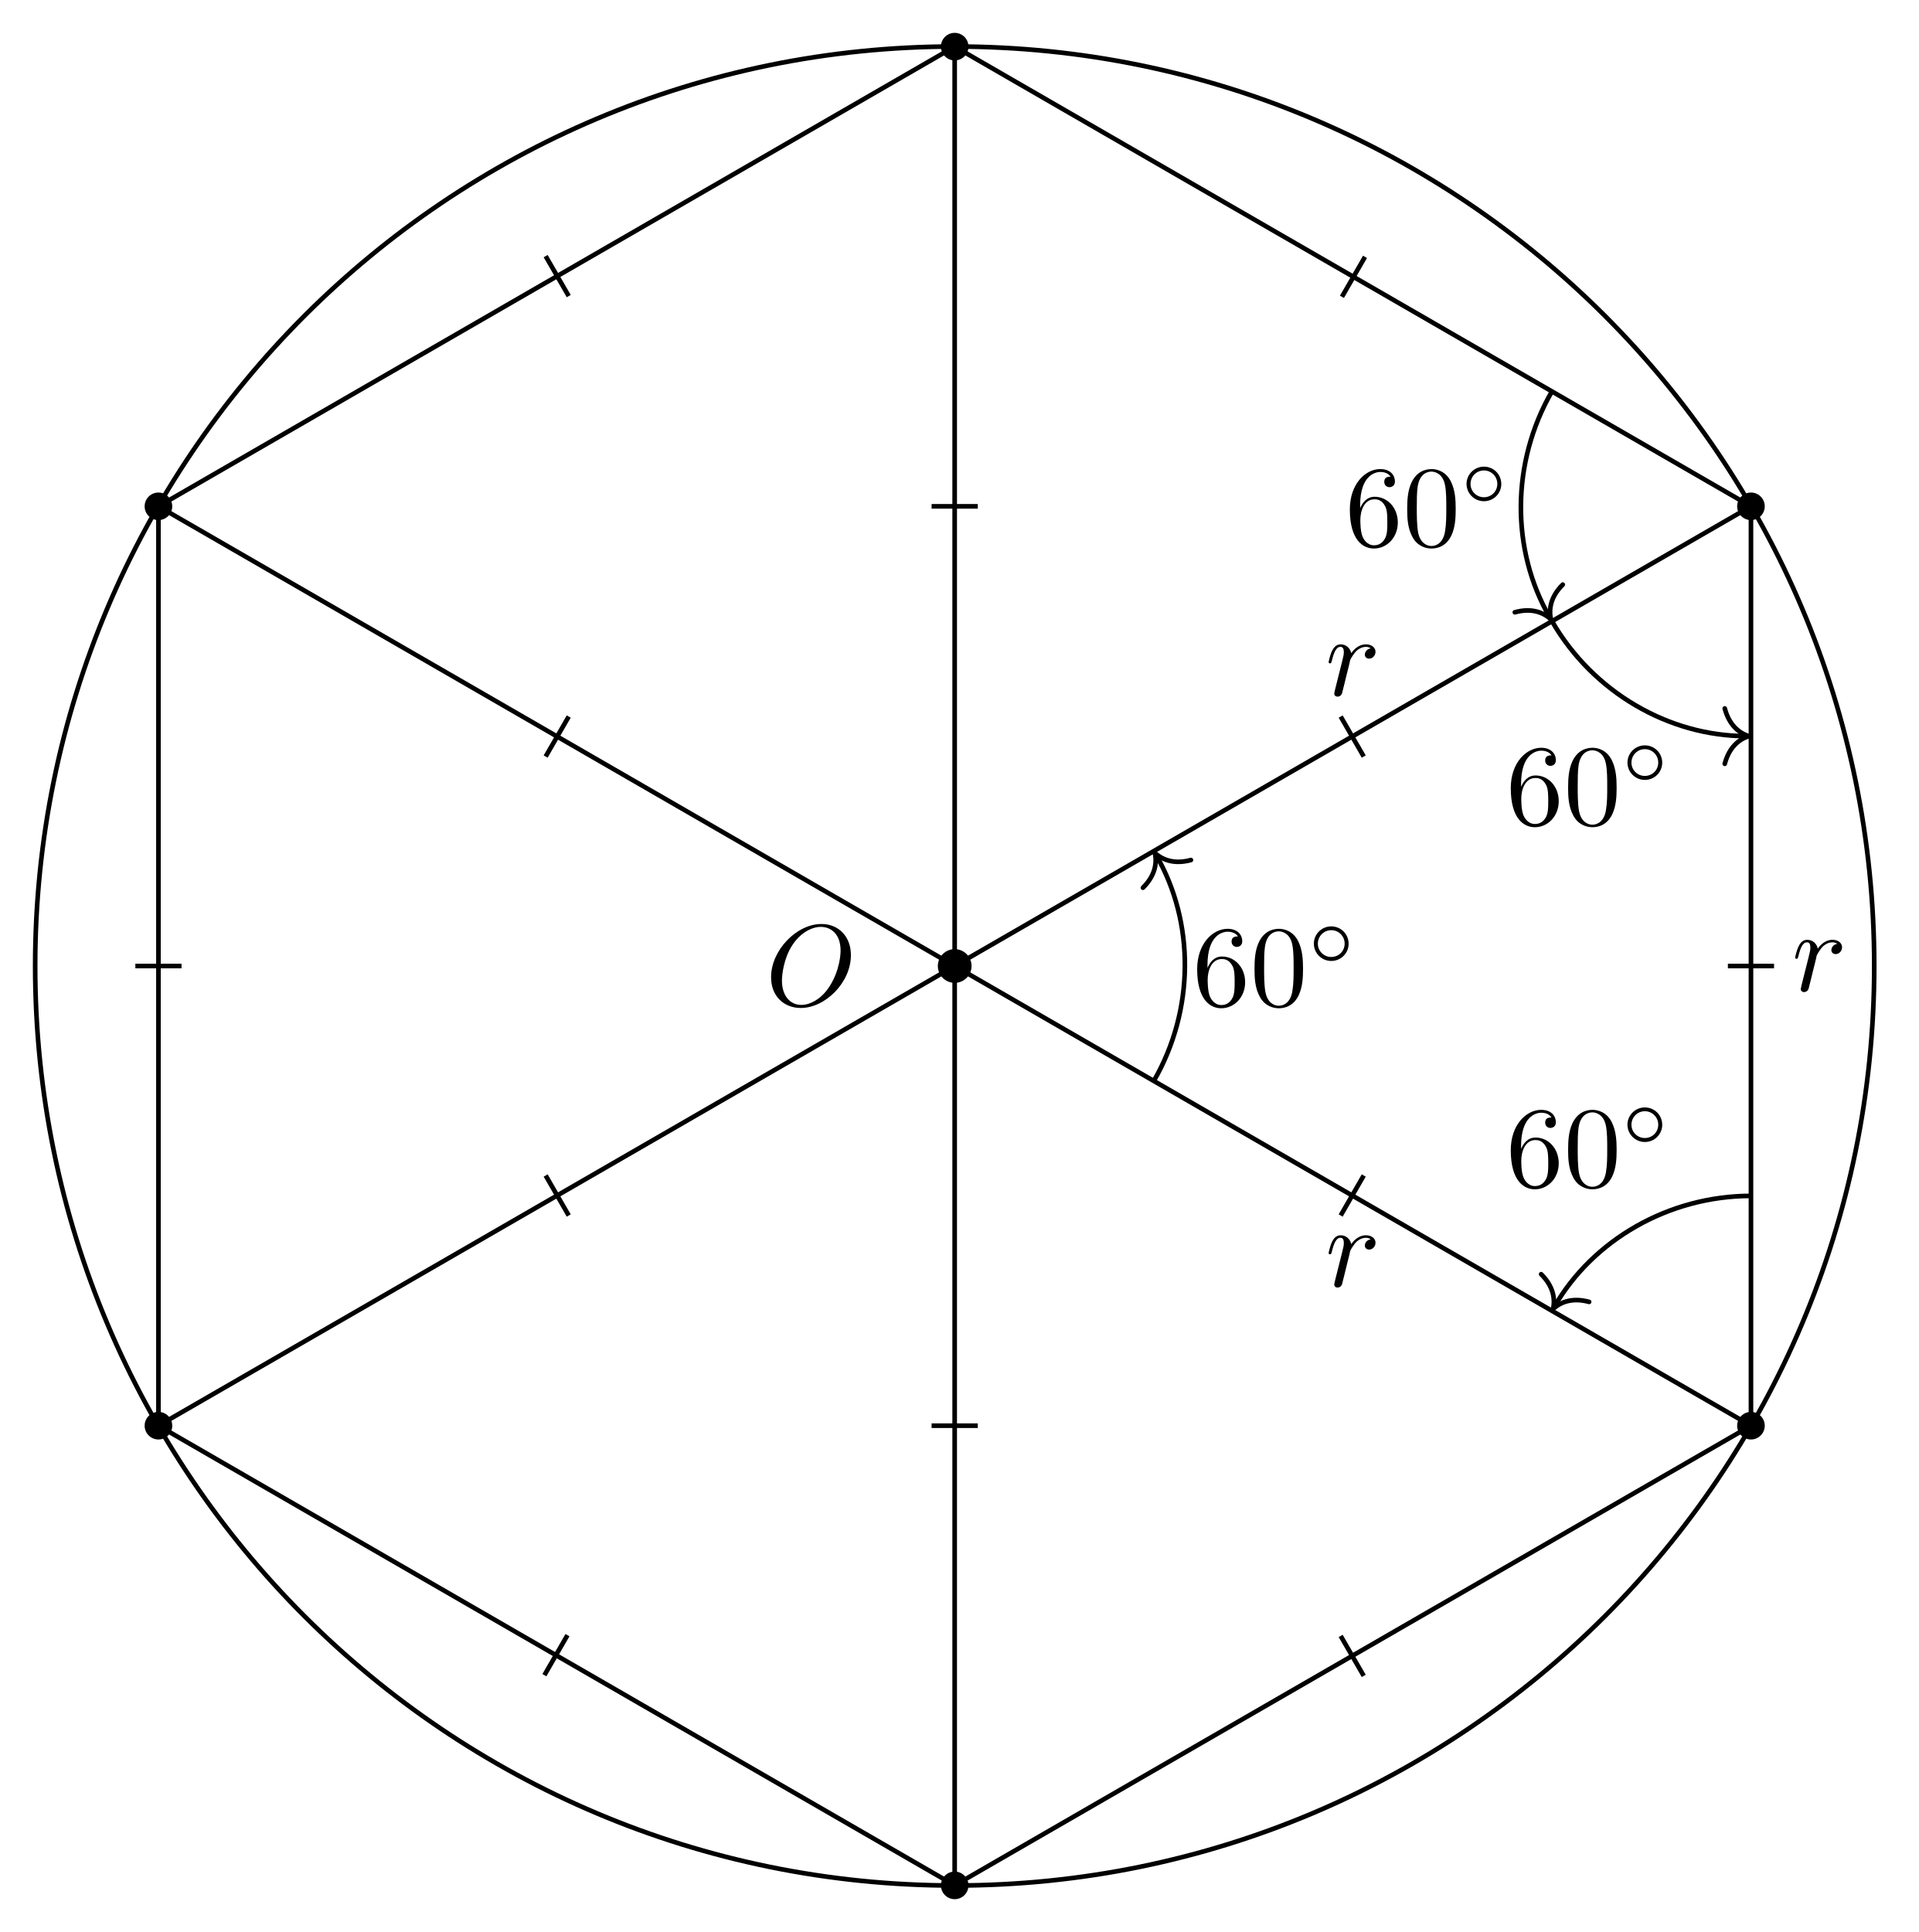
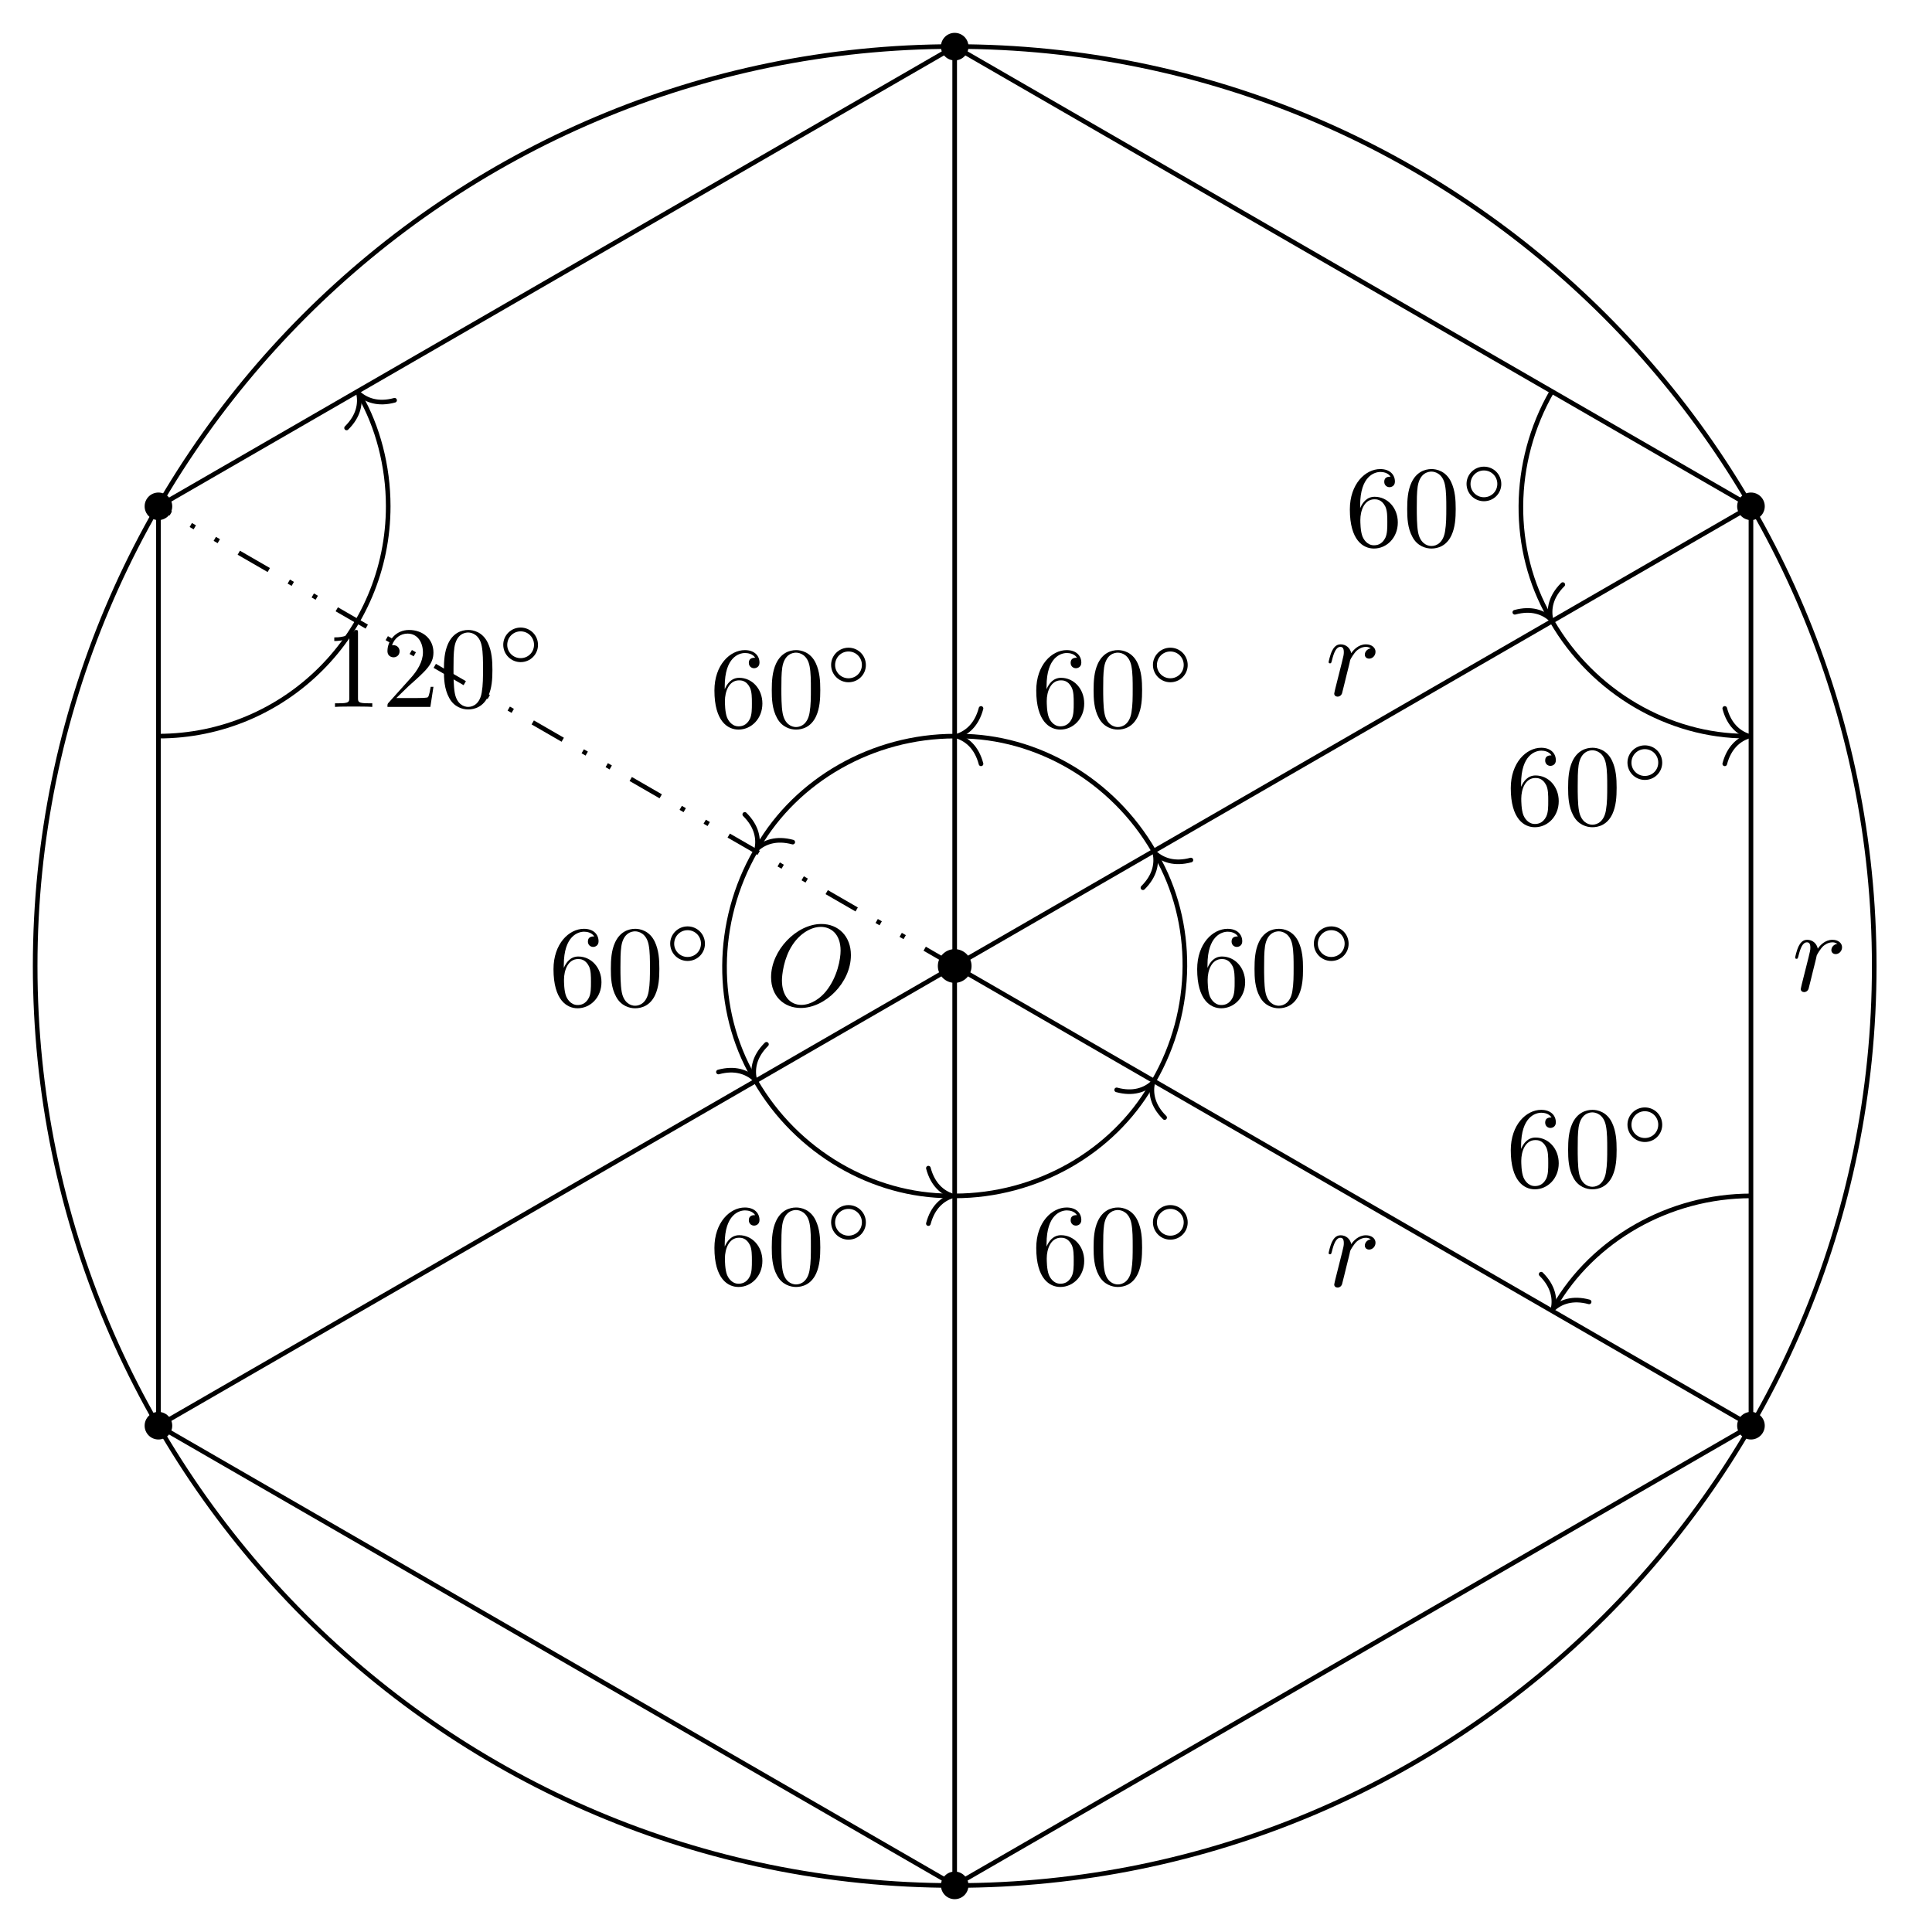
<svg xmlns="http://www.w3.org/2000/svg" xmlns:xlink="http://www.w3.org/1999/xlink" width="165.578pt" height="166.771pt" viewBox="0 0 165.578 166.771">
  <defs>
    <g>
      <g id="glyph-0-0">
        <path d="M 7.375 -4.344 C 7.375 -5.953 6.312 -7.031 4.828 -7.031 C 2.688 -7.031 0.484 -4.766 0.484 -2.438 C 0.484 -0.781 1.609 0.219 3.047 0.219 C 5.156 0.219 7.375 -1.969 7.375 -4.344 Z M 3.094 -0.047 C 2.109 -0.047 1.422 -0.844 1.422 -2.156 C 1.422 -2.609 1.562 -4.062 2.328 -5.219 C 3.016 -6.266 3.984 -6.781 4.781 -6.781 C 5.594 -6.781 6.484 -6.219 6.484 -4.734 C 6.484 -4.016 6.219 -2.469 5.234 -1.234 C 4.75 -0.625 3.938 -0.047 3.094 -0.047 Z M 3.094 -0.047 " />
      </g>
      <g id="glyph-0-1">
        <path d="M 0.875 -0.594 C 0.844 -0.438 0.781 -0.203 0.781 -0.156 C 0.781 0.016 0.922 0.109 1.078 0.109 C 1.203 0.109 1.375 0.031 1.453 -0.172 C 1.469 -0.203 1.797 -1.562 1.844 -1.75 C 1.922 -2.078 2.109 -2.766 2.156 -3.047 C 2.203 -3.172 2.484 -3.641 2.719 -3.859 C 2.797 -3.922 3.094 -4.188 3.516 -4.188 C 3.781 -4.188 3.922 -4.062 3.938 -4.062 C 3.641 -4.016 3.422 -3.781 3.422 -3.516 C 3.422 -3.359 3.531 -3.172 3.797 -3.172 C 4.062 -3.172 4.344 -3.406 4.344 -3.766 C 4.344 -4.109 4.031 -4.406 3.516 -4.406 C 2.875 -4.406 2.438 -3.922 2.25 -3.641 C 2.156 -4.094 1.797 -4.406 1.328 -4.406 C 0.875 -4.406 0.688 -4.016 0.594 -3.844 C 0.422 -3.5 0.297 -2.906 0.297 -2.875 C 0.297 -2.766 0.391 -2.766 0.406 -2.766 C 0.516 -2.766 0.516 -2.781 0.578 -3 C 0.75 -3.703 0.953 -4.188 1.312 -4.188 C 1.469 -4.188 1.609 -4.109 1.609 -3.734 C 1.609 -3.516 1.578 -3.406 1.453 -2.891 Z M 0.875 -0.594 " />
      </g>
      <g id="glyph-1-0">
        <path d="M 1.312 -3.266 L 1.312 -3.516 C 1.312 -6.031 2.547 -6.391 3.062 -6.391 C 3.297 -6.391 3.719 -6.328 3.938 -5.984 C 3.781 -5.984 3.391 -5.984 3.391 -5.547 C 3.391 -5.234 3.625 -5.078 3.844 -5.078 C 4 -5.078 4.312 -5.172 4.312 -5.562 C 4.312 -6.156 3.875 -6.641 3.047 -6.641 C 1.766 -6.641 0.422 -5.359 0.422 -3.156 C 0.422 -0.484 1.578 0.219 2.5 0.219 C 3.609 0.219 4.562 -0.719 4.562 -2.031 C 4.562 -3.297 3.672 -4.25 2.562 -4.25 C 1.891 -4.25 1.516 -3.75 1.312 -3.266 Z M 2.5 -0.062 C 1.875 -0.062 1.578 -0.656 1.516 -0.812 C 1.328 -1.281 1.328 -2.078 1.328 -2.25 C 1.328 -3.031 1.656 -4.031 2.547 -4.031 C 2.719 -4.031 3.172 -4.031 3.484 -3.406 C 3.656 -3.047 3.656 -2.531 3.656 -2.047 C 3.656 -1.562 3.656 -1.062 3.484 -0.703 C 3.188 -0.109 2.734 -0.062 2.5 -0.062 Z M 2.5 -0.062 " />
      </g>
      <g id="glyph-1-1">
        <path d="M 4.578 -3.188 C 4.578 -3.984 4.531 -4.781 4.188 -5.516 C 3.734 -6.484 2.906 -6.641 2.5 -6.641 C 1.891 -6.641 1.172 -6.375 0.75 -5.453 C 0.438 -4.766 0.391 -3.984 0.391 -3.188 C 0.391 -2.438 0.422 -1.547 0.844 -0.781 C 1.266 0.016 2 0.219 2.484 0.219 C 3.016 0.219 3.781 0.016 4.219 -0.938 C 4.531 -1.625 4.578 -2.406 4.578 -3.188 Z M 2.484 0 C 2.094 0 1.5 -0.25 1.328 -1.203 C 1.219 -1.797 1.219 -2.719 1.219 -3.312 C 1.219 -3.953 1.219 -4.609 1.297 -5.141 C 1.484 -6.328 2.234 -6.422 2.484 -6.422 C 2.812 -6.422 3.469 -6.234 3.656 -5.25 C 3.766 -4.688 3.766 -3.938 3.766 -3.312 C 3.766 -2.562 3.766 -1.891 3.656 -1.25 C 3.5 -0.297 2.938 0 2.484 0 Z M 2.484 0 " />
+       </g>
+       <g id="glyph-1-2">
+         <path d="M 2.938 -6.375 C 2.938 -6.625 2.938 -6.641 2.703 -6.641 C 2.078 -6 1.203 -6 0.891 -6 L 0.891 -5.688 C 1.094 -5.688 1.672 -5.688 2.188 -5.953 L 2.188 -0.781 C 2.188 -0.422 2.156 -0.312 1.266 -0.312 L 0.953 -0.312 L 0.953 0 C 1.297 -0.031 2.156 -0.031 2.562 -0.031 C 2.953 -0.031 3.828 -0.031 4.172 0 L 4.172 -0.312 L 3.859 -0.312 C 2.953 -0.312 2.938 -0.422 2.938 -0.781 Z M 2.938 -6.375 " />
+       </g>
+       <g id="glyph-1-3">
+         <path d="M 1.266 -0.766 L 2.328 -1.797 C 3.875 -3.172 4.469 -3.703 4.469 -4.703 C 4.469 -5.844 3.578 -6.641 2.359 -6.641 C 1.234 -6.641 0.5 -5.719 0.5 -4.828 C 0.5 -4.281 1 -4.281 1.031 -4.281 C 1.203 -4.281 1.547 -4.391 1.547 -4.812 C 1.547 -5.062 1.359 -5.328 1.016 -5.328 C 0.938 -5.328 0.922 -5.328 0.891 -5.312 C 1.109 -5.969 1.656 -6.328 2.234 -6.328 C 3.141 -6.328 3.562 -5.516 3.562 -4.703 C 3.562 -3.906 3.078 -3.125 2.516 -2.5 L 0.609 -0.375 C 0.5 -0.266 0.5 -0.234 0.5 0 L 4.203 0 L 4.469 -1.734 L 4.234 -1.734 C 4.172 -1.438 4.109 -1 4 -0.844 C 3.938 -0.766 3.281 -0.766 3.062 -0.766 Z M 1.266 -0.766 " />
      </g>
      <g id="glyph-2-0">
        <path d="M 3.531 -1.734 C 3.531 -2.578 2.859 -3.234 2.031 -3.234 C 1.203 -3.234 0.531 -2.562 0.531 -1.75 C 0.531 -0.906 1.219 -0.25 2.031 -0.25 C 2.875 -0.25 3.531 -0.922 3.531 -1.734 Z M 2.031 -0.594 C 1.375 -0.594 0.875 -1.125 0.875 -1.734 C 0.875 -2.391 1.391 -2.906 2.031 -2.906 C 2.688 -2.906 3.188 -2.375 3.188 -1.75 C 3.188 -1.094 2.672 -0.594 2.031 -0.594 Z M 2.031 -0.594 " />
      </g>
    </g>
    <clipPath id="clip-0">
      <path clip-rule="nonzero" d="M 0 0 L 165.578 0 L 165.578 166.77 L 0 166.77 Z M 0 0 " />
    </clipPath>
    <clipPath id="clip-1">
      <path clip-rule="nonzero" d="M 8 0 L 157 0 L 157 166.77 L 8 166.77 Z M 8 0 " />
    </clipPath>
  </defs>
  <g clip-path="url(#clip-0)">
    <path fill="none" stroke-width="0.399" stroke-linecap="butt" stroke-linejoin="miter" stroke="rgb(0%, 0%, 0%)" stroke-opacity="1" stroke-miterlimit="10" d="M 79.369 -0.001 C 79.369 43.835 43.834 79.37 -0.002 79.37 C -43.838 79.37 -79.369 43.835 -79.369 -0.001 C -79.369 -43.837 -43.838 -79.372 -0.002 -79.372 C 43.834 -79.372 79.369 -43.837 79.369 -0.001 Z M 79.369 -0.001 " transform="matrix(1, 0, 0, -1, 82.404, 83.386)" />
  </g>
  <g clip-path="url(#clip-1)">
    <path fill="none" stroke-width="0.399" stroke-linecap="butt" stroke-linejoin="miter" stroke="rgb(0%, 0%, 0%)" stroke-opacity="1" stroke-miterlimit="10" d="M -0.002 79.363 L -68.728 39.679 L -68.728 -39.68 L -0.002 -79.36 L 68.729 -39.68 L 68.729 39.679 Z M -0.002 79.363 " transform="matrix(1, 0, 0, -1, 82.404, 83.386)" />
  </g>
  <path fill="none" stroke-width="0.399" stroke-linecap="butt" stroke-linejoin="miter" stroke="rgb(0%, 0%, 0%)" stroke-opacity="1" stroke-miterlimit="10" d="M -0.002 -0.001 L -0.002 79.363 " transform="matrix(1, 0, 0, -1, 82.404, 83.386)" />
-   <path fill="none" stroke-width="0.399" stroke-linecap="butt" stroke-linejoin="miter" stroke="rgb(0%, 0%, 0%)" stroke-opacity="1" stroke-miterlimit="10" d="M -0.002 -0.001 L -68.728 39.679 " transform="matrix(1, 0, 0, -1, 82.404, 83.386)" />
+   <path fill="none" stroke-width="0.399" stroke-linecap="butt" stroke-linejoin="miter" stroke="rgb(0%, 0%, 0%)" stroke-opacity="1" stroke-dasharray="2.989 1.993 0.399 1.993 0.399 1.993" stroke-miterlimit="10" d="M -0.002 -0.001 L -68.728 39.679 " transform="matrix(1, 0, 0, -1, 82.404, 83.386)" />
  <path fill="none" stroke-width="0.399" stroke-linecap="butt" stroke-linejoin="miter" stroke="rgb(0%, 0%, 0%)" stroke-opacity="1" stroke-miterlimit="10" d="M -0.002 -0.001 L -68.728 -39.68 " transform="matrix(1, 0, 0, -1, 82.404, 83.386)" />
  <path fill="none" stroke-width="0.399" stroke-linecap="butt" stroke-linejoin="miter" stroke="rgb(0%, 0%, 0%)" stroke-opacity="1" stroke-miterlimit="10" d="M -0.002 -0.001 L -0.002 -79.36 " transform="matrix(1, 0, 0, -1, 82.404, 83.386)" />
  <path fill="none" stroke-width="0.399" stroke-linecap="butt" stroke-linejoin="miter" stroke="rgb(0%, 0%, 0%)" stroke-opacity="1" stroke-miterlimit="10" d="M -0.002 -0.001 L 68.729 -39.68 " transform="matrix(1, 0, 0, -1, 82.404, 83.386)" />
  <path fill="none" stroke-width="0.399" stroke-linecap="butt" stroke-linejoin="miter" stroke="rgb(0%, 0%, 0%)" stroke-opacity="1" stroke-miterlimit="10" d="M -0.002 -0.001 L 68.729 39.679 " transform="matrix(1, 0, 0, -1, 82.404, 83.386)" />
  <path fill-rule="nonzero" fill="rgb(0%, 0%, 0%)" fill-opacity="1" d="M 83.594 4.023 C 83.594 3.367 83.062 2.836 82.402 2.836 C 81.746 2.836 81.215 3.367 81.215 4.023 C 81.215 4.684 81.746 5.215 82.402 5.215 C 83.062 5.215 83.594 4.684 83.594 4.023 Z M 83.594 4.023 " />
  <path fill-rule="nonzero" fill="rgb(0%, 0%, 0%)" fill-opacity="1" d="M 14.867 43.707 C 14.867 43.047 14.332 42.516 13.676 42.516 C 13.016 42.516 12.484 43.047 12.484 43.707 C 12.484 44.363 13.016 44.895 13.676 44.895 C 14.332 44.895 14.867 44.363 14.867 43.707 Z M 14.867 43.707 " />
  <path fill-rule="nonzero" fill="rgb(0%, 0%, 0%)" fill-opacity="1" d="M 14.867 123.066 C 14.867 122.41 14.332 121.875 13.676 121.875 C 13.016 121.875 12.484 122.41 12.484 123.066 C 12.484 123.723 13.016 124.258 13.676 124.258 C 14.332 124.258 14.867 123.723 14.867 123.066 Z M 14.867 123.066 " />
  <path fill-rule="nonzero" fill="rgb(0%, 0%, 0%)" fill-opacity="1" d="M 83.594 162.746 C 83.594 162.09 83.062 161.555 82.402 161.555 C 81.746 161.555 81.215 162.09 81.215 162.746 C 81.215 163.406 81.746 163.938 82.402 163.938 C 83.062 163.938 83.594 163.406 83.594 162.746 Z M 83.594 162.746 " />
  <path fill-rule="nonzero" fill="rgb(0%, 0%, 0%)" fill-opacity="1" d="M 152.324 123.066 C 152.324 122.41 151.789 121.875 151.133 121.875 C 150.477 121.875 149.941 122.41 149.941 123.066 C 149.941 123.723 150.477 124.258 151.133 124.258 C 151.789 124.258 152.324 123.723 152.324 123.066 Z M 152.324 123.066 " />
  <path fill-rule="nonzero" fill="rgb(0%, 0%, 0%)" fill-opacity="1" d="M 152.324 43.707 C 152.324 43.047 151.789 42.516 151.133 42.516 C 150.477 42.516 149.941 43.047 149.941 43.707 C 149.941 44.363 150.477 44.895 151.133 44.895 C 151.789 44.895 152.324 44.363 152.324 43.707 Z M 152.324 43.707 " />
  <g fill="rgb(0%, 0%, 0%)" fill-opacity="1">
    <use xlink:href="#glyph-0-0" x="66.071" y="86.79" />
  </g>
  <path fill-rule="nonzero" fill="rgb(0%, 0%, 0%)" fill-opacity="1" stroke-width="0.399" stroke-linecap="butt" stroke-linejoin="miter" stroke="rgb(0%, 0%, 0%)" stroke-opacity="1" stroke-miterlimit="10" d="M 1.256 -0.001 C 1.256 0.695 0.694 1.257 -0.002 1.257 C -0.693 1.257 -1.256 0.695 -1.256 -0.001 C -1.256 -0.692 -0.693 -1.255 -0.002 -1.255 C 0.694 -1.255 1.256 -0.692 1.256 -0.001 Z M 1.256 -0.001 " transform="matrix(1, 0, 0, -1, 82.404, 83.386)" />
  <g fill="rgb(0%, 0%, 0%)" fill-opacity="1">
    <use xlink:href="#glyph-0-1" x="114.382" y="60.026" />
  </g>
  <g fill="rgb(0%, 0%, 0%)" fill-opacity="1">
    <use xlink:href="#glyph-0-1" x="114.382" y="111.035" />
  </g>
  <g fill="rgb(0%, 0%, 0%)" fill-opacity="1">
    <use xlink:href="#glyph-0-1" x="154.651" y="85.53" />
  </g>
-   <path fill="none" stroke-width="0.399" stroke-linecap="butt" stroke-linejoin="miter" stroke="rgb(0%, 0%, 0%)" stroke-opacity="1" stroke-miterlimit="10" d="M -1.994 39.679 L 1.994 39.679 " transform="matrix(1, 0, 0, -1, 82.404, 83.386)" />
-   <path fill="none" stroke-width="0.399" stroke-linecap="butt" stroke-linejoin="miter" stroke="rgb(0%, 0%, 0%)" stroke-opacity="1" stroke-miterlimit="10" d="M -35.306 18.081 L -33.314 21.534 " transform="matrix(1, 0, 0, -1, 82.404, 83.386)" />
-   <path fill="none" stroke-width="0.399" stroke-linecap="butt" stroke-linejoin="miter" stroke="rgb(0%, 0%, 0%)" stroke-opacity="1" stroke-miterlimit="10" d="M -33.314 -21.536 L -35.306 -18.083 " transform="matrix(1, 0, 0, -1, 82.404, 83.386)" />
-   <path fill="none" stroke-width="0.399" stroke-linecap="butt" stroke-linejoin="miter" stroke="rgb(0%, 0%, 0%)" stroke-opacity="1" stroke-miterlimit="10" d="M 1.994 -39.68 L -1.994 -39.68 " transform="matrix(1, 0, 0, -1, 82.404, 83.386)" />
-   <path fill="none" stroke-width="0.399" stroke-linecap="butt" stroke-linejoin="miter" stroke="rgb(0%, 0%, 0%)" stroke-opacity="1" stroke-miterlimit="10" d="M 35.307 -18.083 L 33.315 -21.536 " transform="matrix(1, 0, 0, -1, 82.404, 83.386)" />
-   <path fill="none" stroke-width="0.399" stroke-linecap="butt" stroke-linejoin="miter" stroke="rgb(0%, 0%, 0%)" stroke-opacity="1" stroke-miterlimit="10" d="M 33.315 21.534 L 35.307 18.081 " transform="matrix(1, 0, 0, -1, 82.404, 83.386)" />
-   <path fill="none" stroke-width="0.399" stroke-linecap="butt" stroke-linejoin="miter" stroke="rgb(0%, 0%, 0%)" stroke-opacity="1" stroke-miterlimit="10" d="M -33.314 57.827 L -35.306 61.277 " transform="matrix(1, 0, 0, -1, 82.404, 83.386)" />
-   <path fill="none" stroke-width="0.399" stroke-linecap="butt" stroke-linejoin="miter" stroke="rgb(0%, 0%, 0%)" stroke-opacity="1" stroke-miterlimit="10" d="M -66.736 -0.001 L -70.72 -0.001 " transform="matrix(1, 0, 0, -1, 82.404, 83.386)" />
-   <path fill="none" stroke-width="0.399" stroke-linecap="butt" stroke-linejoin="miter" stroke="rgb(0%, 0%, 0%)" stroke-opacity="1" stroke-miterlimit="10" d="M -33.424 -57.762 L -35.416 -61.216 " transform="matrix(1, 0, 0, -1, 82.404, 83.386)" />
-   <path fill="none" stroke-width="0.399" stroke-linecap="butt" stroke-linejoin="miter" stroke="rgb(0%, 0%, 0%)" stroke-opacity="1" stroke-miterlimit="10" d="M 33.315 -57.829 L 35.307 -61.278 " transform="matrix(1, 0, 0, -1, 82.404, 83.386)" />
-   <path fill="none" stroke-width="0.399" stroke-linecap="butt" stroke-linejoin="miter" stroke="rgb(0%, 0%, 0%)" stroke-opacity="1" stroke-miterlimit="10" d="M 66.737 -0.001 L 70.721 -0.001 " transform="matrix(1, 0, 0, -1, 82.404, 83.386)" />
-   <path fill="none" stroke-width="0.399" stroke-linecap="butt" stroke-linejoin="miter" stroke="rgb(0%, 0%, 0%)" stroke-opacity="1" stroke-miterlimit="10" d="M 33.424 57.765 L 35.416 61.214 " transform="matrix(1, 0, 0, -1, 82.404, 83.386)" />
+   <path fill="none" stroke-width="0.399" stroke-linecap="butt" stroke-linejoin="miter" stroke="rgb(0%, 0%, 0%)" stroke-opacity="1" stroke-miterlimit="10" d="M -0.002 19.843 C -7.088 19.843 -13.638 16.058 -16.986 10.265 " transform="matrix(1, 0, 0, -1, 82.404, 83.386)" />
+   <path fill="none" stroke-width="0.399" stroke-linecap="round" stroke-linejoin="round" stroke="rgb(0%, 0%, 0%)" stroke-opacity="1" stroke-miterlimit="10" d="M -2.074 2.39 C -1.694 0.958 -0.85 0.277 0 0.001 C -0.849 -0.278 -1.694 -0.955 -2.074 -2.392 " transform="matrix(-0.49998, 0.86601, 0.86601, 0.49998, 65.31962, 73.29242)" />
+   <g fill="rgb(0%, 0%, 0%)" fill-opacity="1">
+     <use xlink:href="#glyph-1-0" x="61.243" y="62.759" />
+     <use xlink:href="#glyph-1-1" x="66.224" y="62.759" />
+   </g>
+   <g fill="rgb(0%, 0%, 0%)" fill-opacity="1">
+     <use xlink:href="#glyph-2-0" x="71.206" y="59.143" />
+   </g>
+   <path fill="none" stroke-width="0.399" stroke-linecap="butt" stroke-linejoin="miter" stroke="rgb(0%, 0%, 0%)" stroke-opacity="1" stroke-miterlimit="10" d="M -17.185 9.921 C -20.728 3.784 -20.728 -3.782 -17.384 -9.575 " transform="matrix(1, 0, 0, -1, 82.404, 83.386)" />
+   <path fill="none" stroke-width="0.399" stroke-linecap="round" stroke-linejoin="round" stroke="rgb(0%, 0%, 0%)" stroke-opacity="1" stroke-miterlimit="10" d="M -2.071 2.392 C -1.692 0.955 -0.851 0.28 -0.001 0.001 C -0.849 -0.28 -1.695 -0.956 -2.073 -2.393 " transform="matrix(0.49998, 0.86601, 0.86601, -0.49998, 65.12037, 93.13447)" />
+   <g fill="rgb(0%, 0%, 0%)" fill-opacity="1">
+     <use xlink:href="#glyph-1-0" x="47.353" y="86.816" />
+     <use xlink:href="#glyph-1-1" x="52.334" y="86.816" />
+   </g>
+   <g fill="rgb(0%, 0%, 0%)" fill-opacity="1">
+     <use xlink:href="#glyph-2-0" x="57.316" y="83.2" />
+   </g>
+   <path fill="none" stroke-width="0.399" stroke-linecap="butt" stroke-linejoin="miter" stroke="rgb(0%, 0%, 0%)" stroke-opacity="1" stroke-miterlimit="10" d="M -17.185 -9.923 C -13.638 -16.059 -7.088 -19.844 -0.4 -19.844 " transform="matrix(1, 0, 0, -1, 82.404, 83.386)" />
+   <path fill="none" stroke-width="0.399" stroke-linecap="round" stroke-linejoin="round" stroke="rgb(0%, 0%, 0%)" stroke-opacity="1" stroke-miterlimit="10" d="M -2.072 2.393 C -1.693 0.955 -0.849 0.279 -0.002 -0.002 C -0.849 -0.279 -1.693 -0.955 -2.072 -2.392 " transform="matrix(1, 0, 0, -1, 82.20475, 103.2287)" />
+   <g fill="rgb(0%, 0%, 0%)" fill-opacity="1">
+     <use xlink:href="#glyph-1-0" x="61.243" y="110.873" />
+     <use xlink:href="#glyph-1-1" x="66.224" y="110.873" />
+   </g>
+   <g fill="rgb(0%, 0%, 0%)" fill-opacity="1">
+     <use xlink:href="#glyph-2-0" x="71.206" y="107.258" />
+   </g>
+   <path fill="none" stroke-width="0.399" stroke-linecap="butt" stroke-linejoin="miter" stroke="rgb(0%, 0%, 0%)" stroke-opacity="1" stroke-miterlimit="10" d="M -0.002 -19.844 C 7.088 -19.844 13.639 -16.059 16.987 -10.266 " transform="matrix(1, 0, 0, -1, 82.404, 83.386)" />
+   <path fill="none" stroke-width="0.399" stroke-linecap="round" stroke-linejoin="round" stroke="rgb(0%, 0%, 0%)" stroke-opacity="1" stroke-miterlimit="10" d="M -2.071 2.39 C -1.695 0.957 -0.852 0.279 -0.001 -0 C -0.85 -0.279 -1.695 -0.956 -2.071 -2.391 " transform="matrix(0.49998, -0.86601, -0.86601, -0.49998, 99.48838, 93.47958)" />
+   <g fill="rgb(0%, 0%, 0%)" fill-opacity="1">
+     <use xlink:href="#glyph-1-0" x="89.021" y="110.873" />
+     <use xlink:href="#glyph-1-1" x="94.002" y="110.873" />
+   </g>
+   <g fill="rgb(0%, 0%, 0%)" fill-opacity="1">
+     <use xlink:href="#glyph-2-0" x="98.984" y="107.258" />
+   </g>
  <path fill="none" stroke-width="0.399" stroke-linecap="butt" stroke-linejoin="miter" stroke="rgb(0%, 0%, 0%)" stroke-opacity="1" stroke-miterlimit="10" d="M 17.186 -9.923 C 20.729 -3.782 20.729 3.784 17.385 9.577 " transform="matrix(1, 0, 0, -1, 82.404, 83.386)" />
  <path fill="none" stroke-width="0.399" stroke-linecap="round" stroke-linejoin="round" stroke="rgb(0%, 0%, 0%)" stroke-opacity="1" stroke-miterlimit="10" d="M -2.073 2.392 C -1.694 0.955 -0.849 0.278 0.001 -0 C -0.851 -0.28 -1.693 -0.957 -2.073 -2.389 " transform="matrix(-0.49998, -0.86601, -0.86601, 0.49998, 99.68763, 73.63753)" />
  <g fill="rgb(0%, 0%, 0%)" fill-opacity="1">
    <use xlink:href="#glyph-1-0" x="102.911" y="86.816" />
    <use xlink:href="#glyph-1-1" x="107.892" y="86.816" />
  </g>
  <g fill="rgb(0%, 0%, 0%)" fill-opacity="1">
    <use xlink:href="#glyph-2-0" x="112.874" y="83.2" />
+   </g>
+   <path fill="none" stroke-width="0.399" stroke-linecap="butt" stroke-linejoin="miter" stroke="rgb(0%, 0%, 0%)" stroke-opacity="1" stroke-miterlimit="10" d="M 17.186 9.921 C 13.639 16.058 7.088 19.843 0.397 19.843 " transform="matrix(1, 0, 0, -1, 82.404, 83.386)" />
+   <path fill="none" stroke-width="0.399" stroke-linecap="round" stroke-linejoin="round" stroke="rgb(0%, 0%, 0%)" stroke-opacity="1" stroke-miterlimit="10" d="M -2.073 2.39 C -1.694 0.957 -0.85 0.281 0.002 -0 C -0.85 -0.278 -1.694 -0.957 -2.073 -2.391 " transform="matrix(-1, 0, 0, 1, 82.60325, 63.54332)" />
+   <g fill="rgb(0%, 0%, 0%)" fill-opacity="1">
+     <use xlink:href="#glyph-1-0" x="89.021" y="62.759" />
+     <use xlink:href="#glyph-1-1" x="94.002" y="62.759" />
+   </g>
+   <g fill="rgb(0%, 0%, 0%)" fill-opacity="1">
+     <use xlink:href="#glyph-2-0" x="98.984" y="59.143" />
  </g>
  <path fill="none" stroke-width="0.399" stroke-linecap="butt" stroke-linejoin="miter" stroke="rgb(0%, 0%, 0%)" stroke-opacity="1" stroke-miterlimit="10" d="M 68.737 -19.844 C 61.651 -19.844 55.096 -23.626 51.752 -29.419 " transform="matrix(1, 0, 0, -1, 82.404, 83.386)" />
  <path fill="none" stroke-width="0.399" stroke-linecap="round" stroke-linejoin="round" stroke="rgb(0%, 0%, 0%)" stroke-opacity="1" stroke-miterlimit="10" d="M -2.072 2.392 C -1.694 0.955 -0.848 0.279 -0.002 0.001 C -0.852 -0.278 -1.694 -0.958 -2.072 -2.39 " transform="matrix(-0.49998, 0.86601, 0.86601, 0.49998, 134.0568, 112.9778)" />
  <g fill="rgb(0%, 0%, 0%)" fill-opacity="1">
    <use xlink:href="#glyph-1-0" x="129.979" y="102.443" />
    <use xlink:href="#glyph-1-1" x="134.96" y="102.443" />
  </g>
  <g fill="rgb(0%, 0%, 0%)" fill-opacity="1">
    <use xlink:href="#glyph-2-0" x="139.942" y="98.828" />
  </g>
  <path fill="none" stroke-width="0.399" stroke-linecap="butt" stroke-linejoin="miter" stroke="rgb(0%, 0%, 0%)" stroke-opacity="1" stroke-miterlimit="10" d="M 51.553 29.765 C 55.096 23.624 61.651 19.843 68.338 19.843 " transform="matrix(1, 0, 0, -1, 82.404, 83.386)" />
  <path fill="none" stroke-width="0.399" stroke-linecap="round" stroke-linejoin="round" stroke="rgb(0%, 0%, 0%)" stroke-opacity="1" stroke-miterlimit="10" d="M -2.071 2.391 C -1.692 0.957 -0.848 0.278 -0.001 0 C -0.848 -0.281 -1.692 -0.957 -2.071 -2.39 " transform="matrix(1, 0, 0, -1, 150.942, 63.54333)" />
  <g fill="rgb(0%, 0%, 0%)" fill-opacity="1">
    <use xlink:href="#glyph-1-0" x="129.979" y="71.188" />
    <use xlink:href="#glyph-1-1" x="134.96" y="71.188" />
  </g>
  <g fill="rgb(0%, 0%, 0%)" fill-opacity="1">
    <use xlink:href="#glyph-2-0" x="139.942" y="67.573" />
  </g>
  <path fill="none" stroke-width="0.399" stroke-linecap="butt" stroke-linejoin="miter" stroke="rgb(0%, 0%, 0%)" stroke-opacity="1" stroke-miterlimit="10" d="M 51.553 49.605 C 48.01 43.468 48.01 35.902 51.354 30.109 " transform="matrix(1, 0, 0, -1, 82.404, 83.386)" />
  <path fill="none" stroke-width="0.399" stroke-linecap="round" stroke-linejoin="round" stroke="rgb(0%, 0%, 0%)" stroke-opacity="1" stroke-miterlimit="10" d="M -2.071 2.389 C -1.694 0.957 -0.849 0.28 0.001 0.001 C -0.851 -0.278 -1.693 -0.956 -2.071 -2.393 " transform="matrix(0.49998, 0.86601, 0.86601, -0.49998, 133.8576, 53.44913)" />
  <g fill="rgb(0%, 0%, 0%)" fill-opacity="1">
    <use xlink:href="#glyph-1-0" x="116.089" y="47.131" />
    <use xlink:href="#glyph-1-1" x="121.07" y="47.131" />
  </g>
  <g fill="rgb(0%, 0%, 0%)" fill-opacity="1">
    <use xlink:href="#glyph-2-0" x="126.052" y="43.516" />
  </g>
+   <path fill="none" stroke-width="0.399" stroke-linecap="butt" stroke-linejoin="miter" stroke="rgb(0%, 0%, 0%)" stroke-opacity="1" stroke-miterlimit="10" d="M -68.736 19.843 C -57.779 19.843 -48.896 28.726 -48.896 39.687 C -48.896 43.167 -49.81 46.589 -51.353 49.261 " transform="matrix(1, 0, 0, -1, 82.404, 83.386)" />
+   <path fill="none" stroke-width="0.399" stroke-linecap="round" stroke-linejoin="round" stroke="rgb(0%, 0%, 0%)" stroke-opacity="1" stroke-miterlimit="10" d="M -2.071 2.392 C -1.695 0.957 -0.85 0.28 -0 0.002 C -0.848 -0.28 -1.694 -0.956 -2.073 -2.393 " transform="matrix(-0.49998, -0.86601, -0.86601, 0.49998, 30.9504, 33.95216)" />
+   <g fill="rgb(0%, 0%, 0%)" fill-opacity="1">
+     <use xlink:href="#glyph-1-2" x="27.962" y="61.02" />
+     <use xlink:href="#glyph-1-3" x="32.943" y="61.02" />
+     <use xlink:href="#glyph-1-1" x="37.925" y="61.02" />
+   </g>
+   <g fill="rgb(0%, 0%, 0%)" fill-opacity="1">
+     <use xlink:href="#glyph-2-0" x="42.906" y="57.405" />
+   </g>
</svg>
